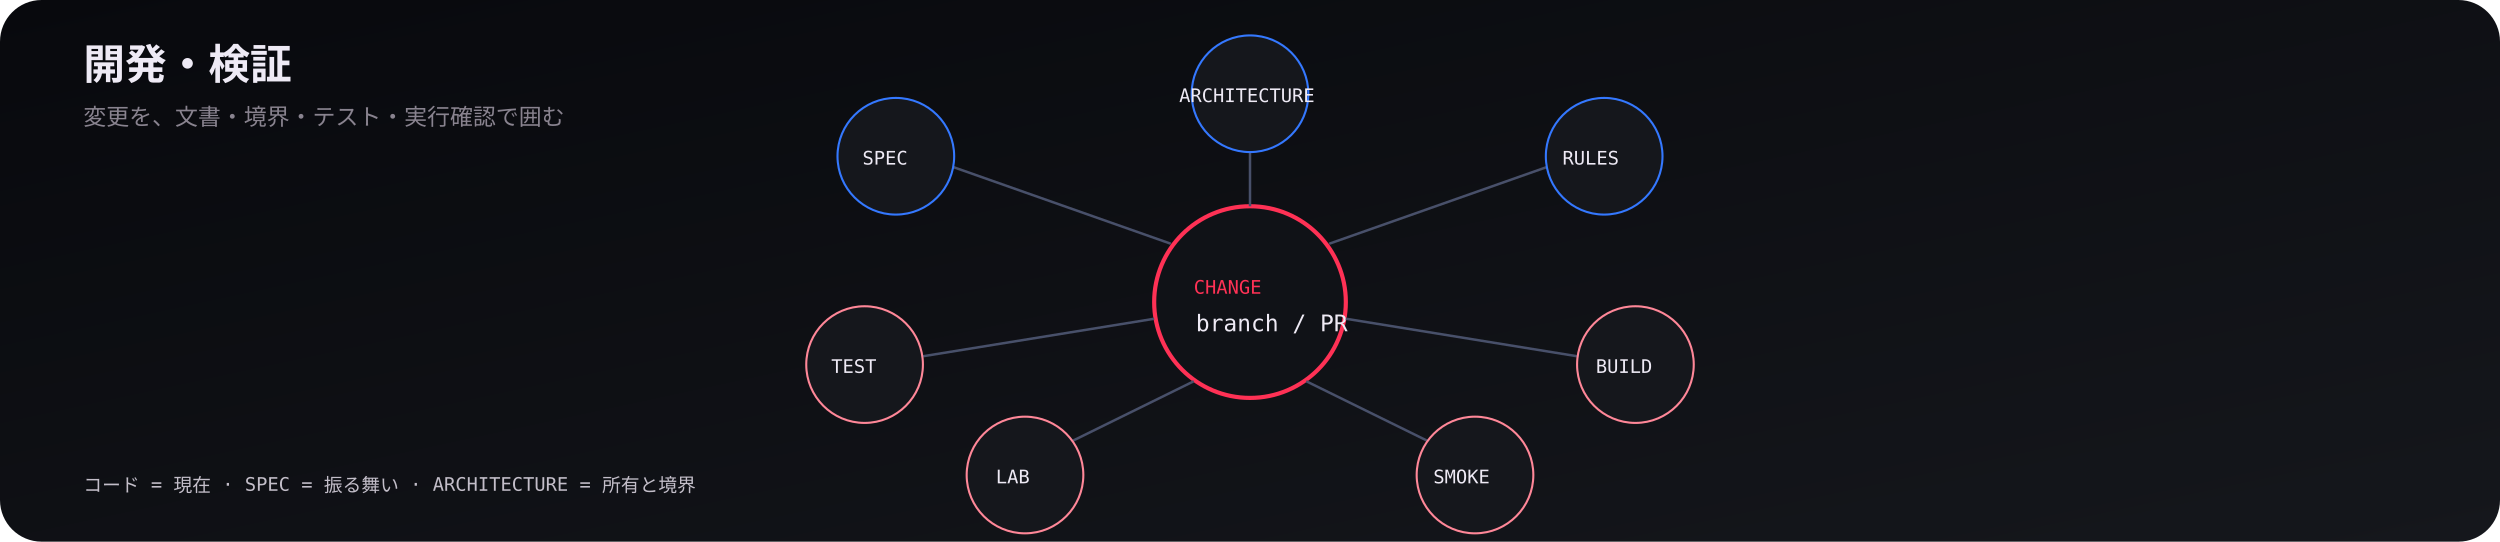
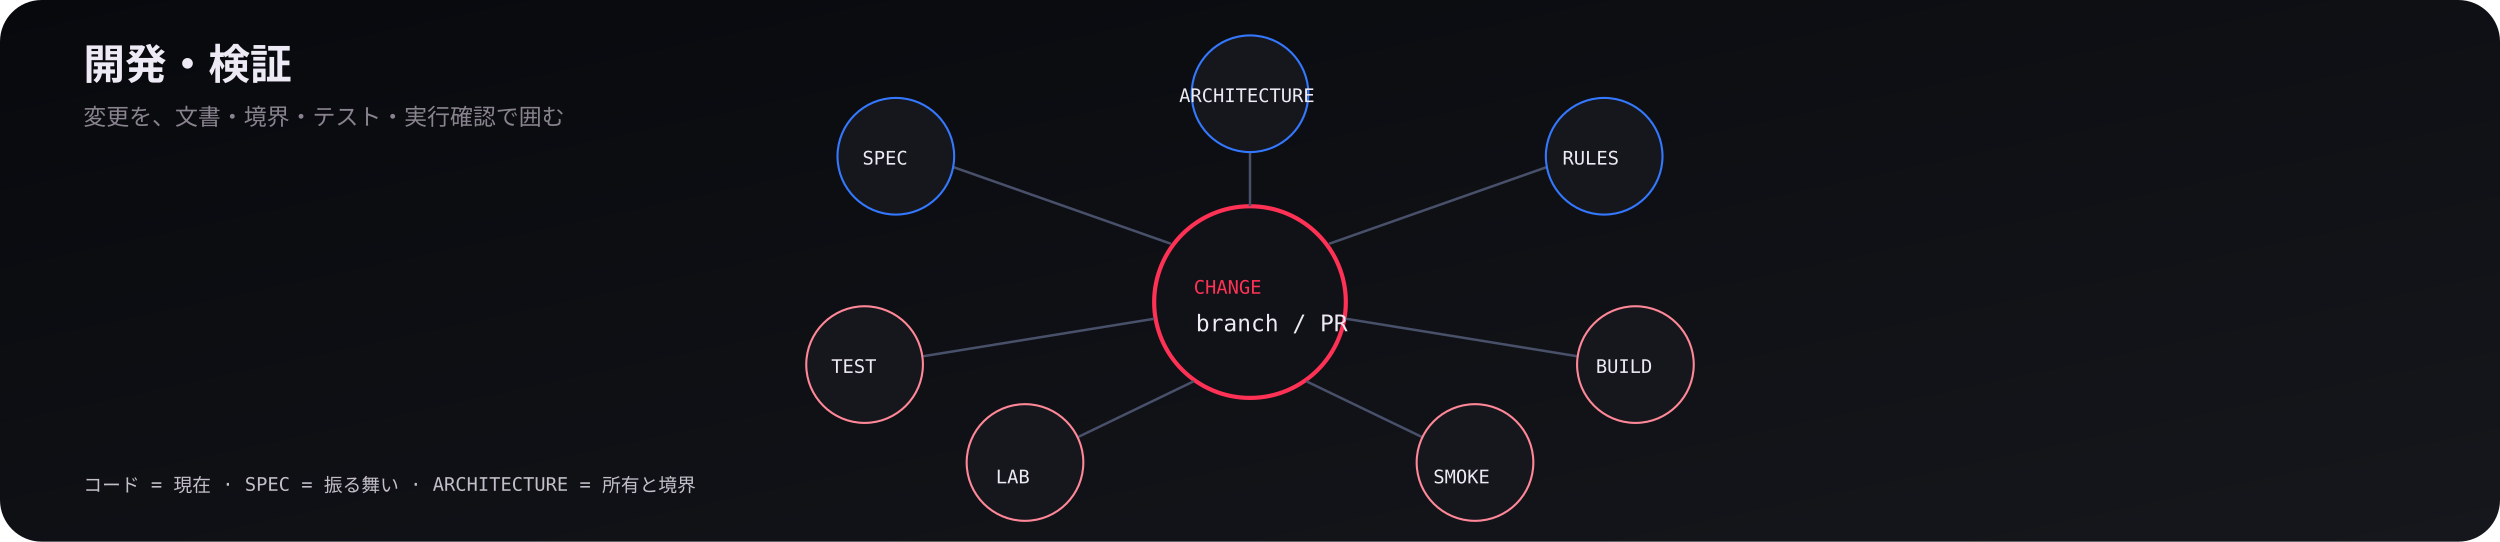
<svg xmlns="http://www.w3.org/2000/svg" width="1200" height="260" viewBox="0 0 1200 260" role="img">
  <defs>
    <style>
.m{font-family:ui-monospace,SFMono-Regular,Menlo,Consolas,"Yu Gothic",monospace}.s{font-family:system-ui,-apple-system,"Hiragino Sans","Yu Gothic",sans-serif}
.t{fill:#eeeaf5}.b{fill:#c3bec9}.d{fill:#89838f}.a{fill:#ff3155}.u{fill:#3478ff}
.g{fill:none;stroke:#48506a;stroke-width:1.2}.w{fill:none;stroke:#89838f;stroke-width:1.4}.r{fill:none;stroke:#ff3155;stroke-width:2}.bl{fill:none;stroke:#3478ff;stroke-width:2}.dash{stroke-dasharray:6 6}
.h{font-size:20px;font-weight:700}.v{font-size:14px;font-weight:650}.sm{font-size:11px}.xs{font-size:9px}
</style>
    <linearGradient id="bg" x1="0" y1="0" x2="1" y2="1">
      <stop stop-color="#08090d" />
      <stop offset="1" stop-color="#15171c" />
    </linearGradient>
    <radialGradient id="earth" cx=".34" cy=".28" r=".82">
      <stop stop-color="#d8d9dc" />
      <stop offset=".5" stop-color="#536178" />
      <stop offset="1" stop-color="#171a20" />
    </radialGradient>
    <radialGradient id="sun" cx=".35" cy=".35" r=".82">
      <stop stop-color="#fff1f4" />
      <stop offset=".3" stop-color="#ff8798" />
      <stop offset="1" stop-color="#ff3155" />
    </radialGradient>
    <marker id="ra" viewBox="0 0 10 10" refX="8.5" refY="5" markerWidth="6" markerHeight="6" orient="auto">
      <path d="M0 0L10 5 0 10Z" fill="#ff3155" />
    </marker>
    <marker id="ba" viewBox="0 0 10 10" refX="8.5" refY="5" markerWidth="6" markerHeight="6" orient="auto">
      <path d="M0 0L10 5 0 10Z" fill="#3478ff" />
    </marker>
  </defs>
  <rect width="1200" height="260" rx="20" fill="url(#bg)" />
  <text x="40" y="38" class="m t h">開発・検証</text>
  <text x="40" y="60" class="m d sm">変更を、文書・境界・テスト・実行確認で囲む</text>
  <g transform="translate(600 145)">
    <circle r="46" fill="#101217" stroke="#ff3155" stroke-width="2" />
    <text x="-27" y="-4" class="m a xs">CHANGE</text>
    <text x="-26" y="14" class="m t sm">branch / PR</text>
-     <path d="M-38-28L-143-65M0-46V-72M38-28L143-65M46 8L157 26M27 38L88 68M-27 38L-88 68M-46 8L-157 26" class="g" />
+     <path d="M-38-28L-143-65M0-46V-72M38-28L143-65M46 8L157 26M27 38L83 65M-27 38L-83 65M-46 8L-157 26" class="g" />
  </g>
  <g class="m">
    <circle cx="430" cy="75" r="28" fill="#15171c" stroke="#3478ff" />
    <text x="414" y="79" class="t xs">SPEC</text>
    <circle cx="600" cy="45" r="28" fill="#15171c" stroke="#3478ff" />
    <text x="566" y="49" class="t xs">ARCHITECTURE</text>
    <circle cx="770" cy="75" r="28" fill="#15171c" stroke="#3478ff" />
    <text x="750" y="79" class="t xs">RULES</text>
    <circle cx="785" cy="175" r="28" fill="#15171c" stroke="#ff8798" />
    <text x="766" y="179" class="t xs">BUILD</text>
-     <circle cx="708" cy="228" r="28" fill="#15171c" stroke="#ff8798" />
+     <circle cx="708" cy="222" r="28" fill="#15171c" stroke="#ff8798" />
    <text x="688" y="232" class="t xs">SMOKE</text>
-     <circle cx="492" cy="228" r="28" fill="#15171c" stroke="#ff8798" />
+     <circle cx="492" cy="222" r="28" fill="#15171c" stroke="#ff8798" />
    <text x="478" y="232" class="t xs">LAB</text>
    <circle cx="415" cy="175" r="28" fill="#15171c" stroke="#ff8798" />
    <text x="399" y="179" class="t xs">TEST</text>
  </g>
  <text x="40" y="236" class="m b xs">コード = 現在 · SPEC = 振る舞い · ARCHITECTURE = 所有と境界</text>
</svg>
